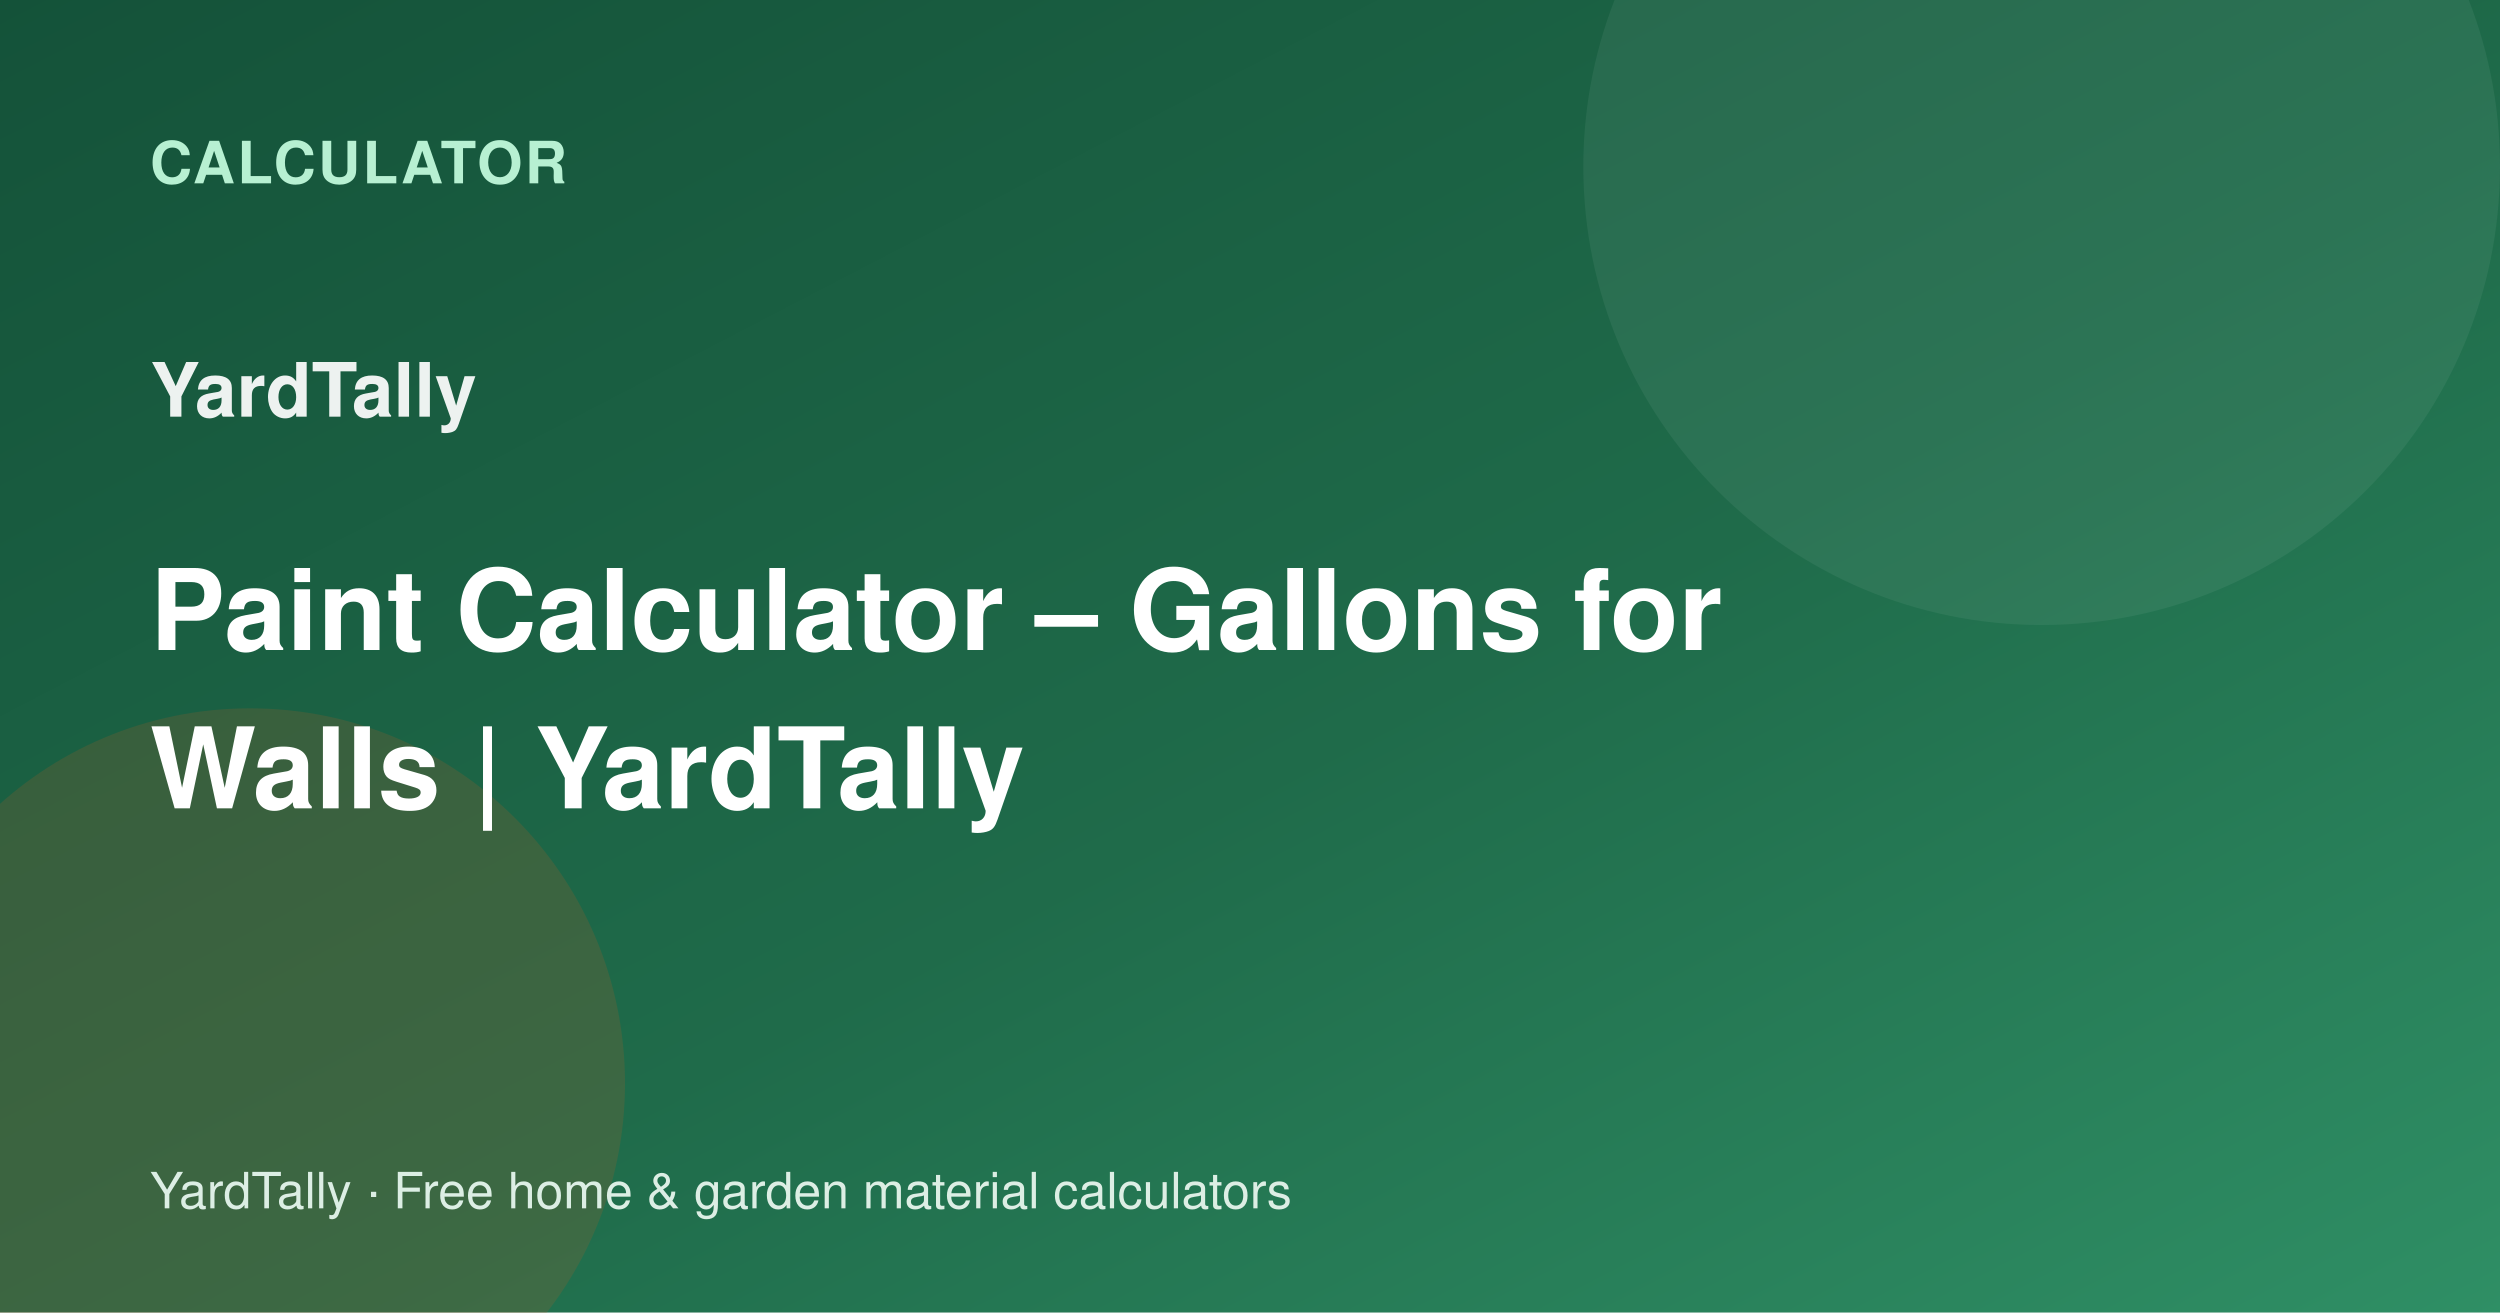
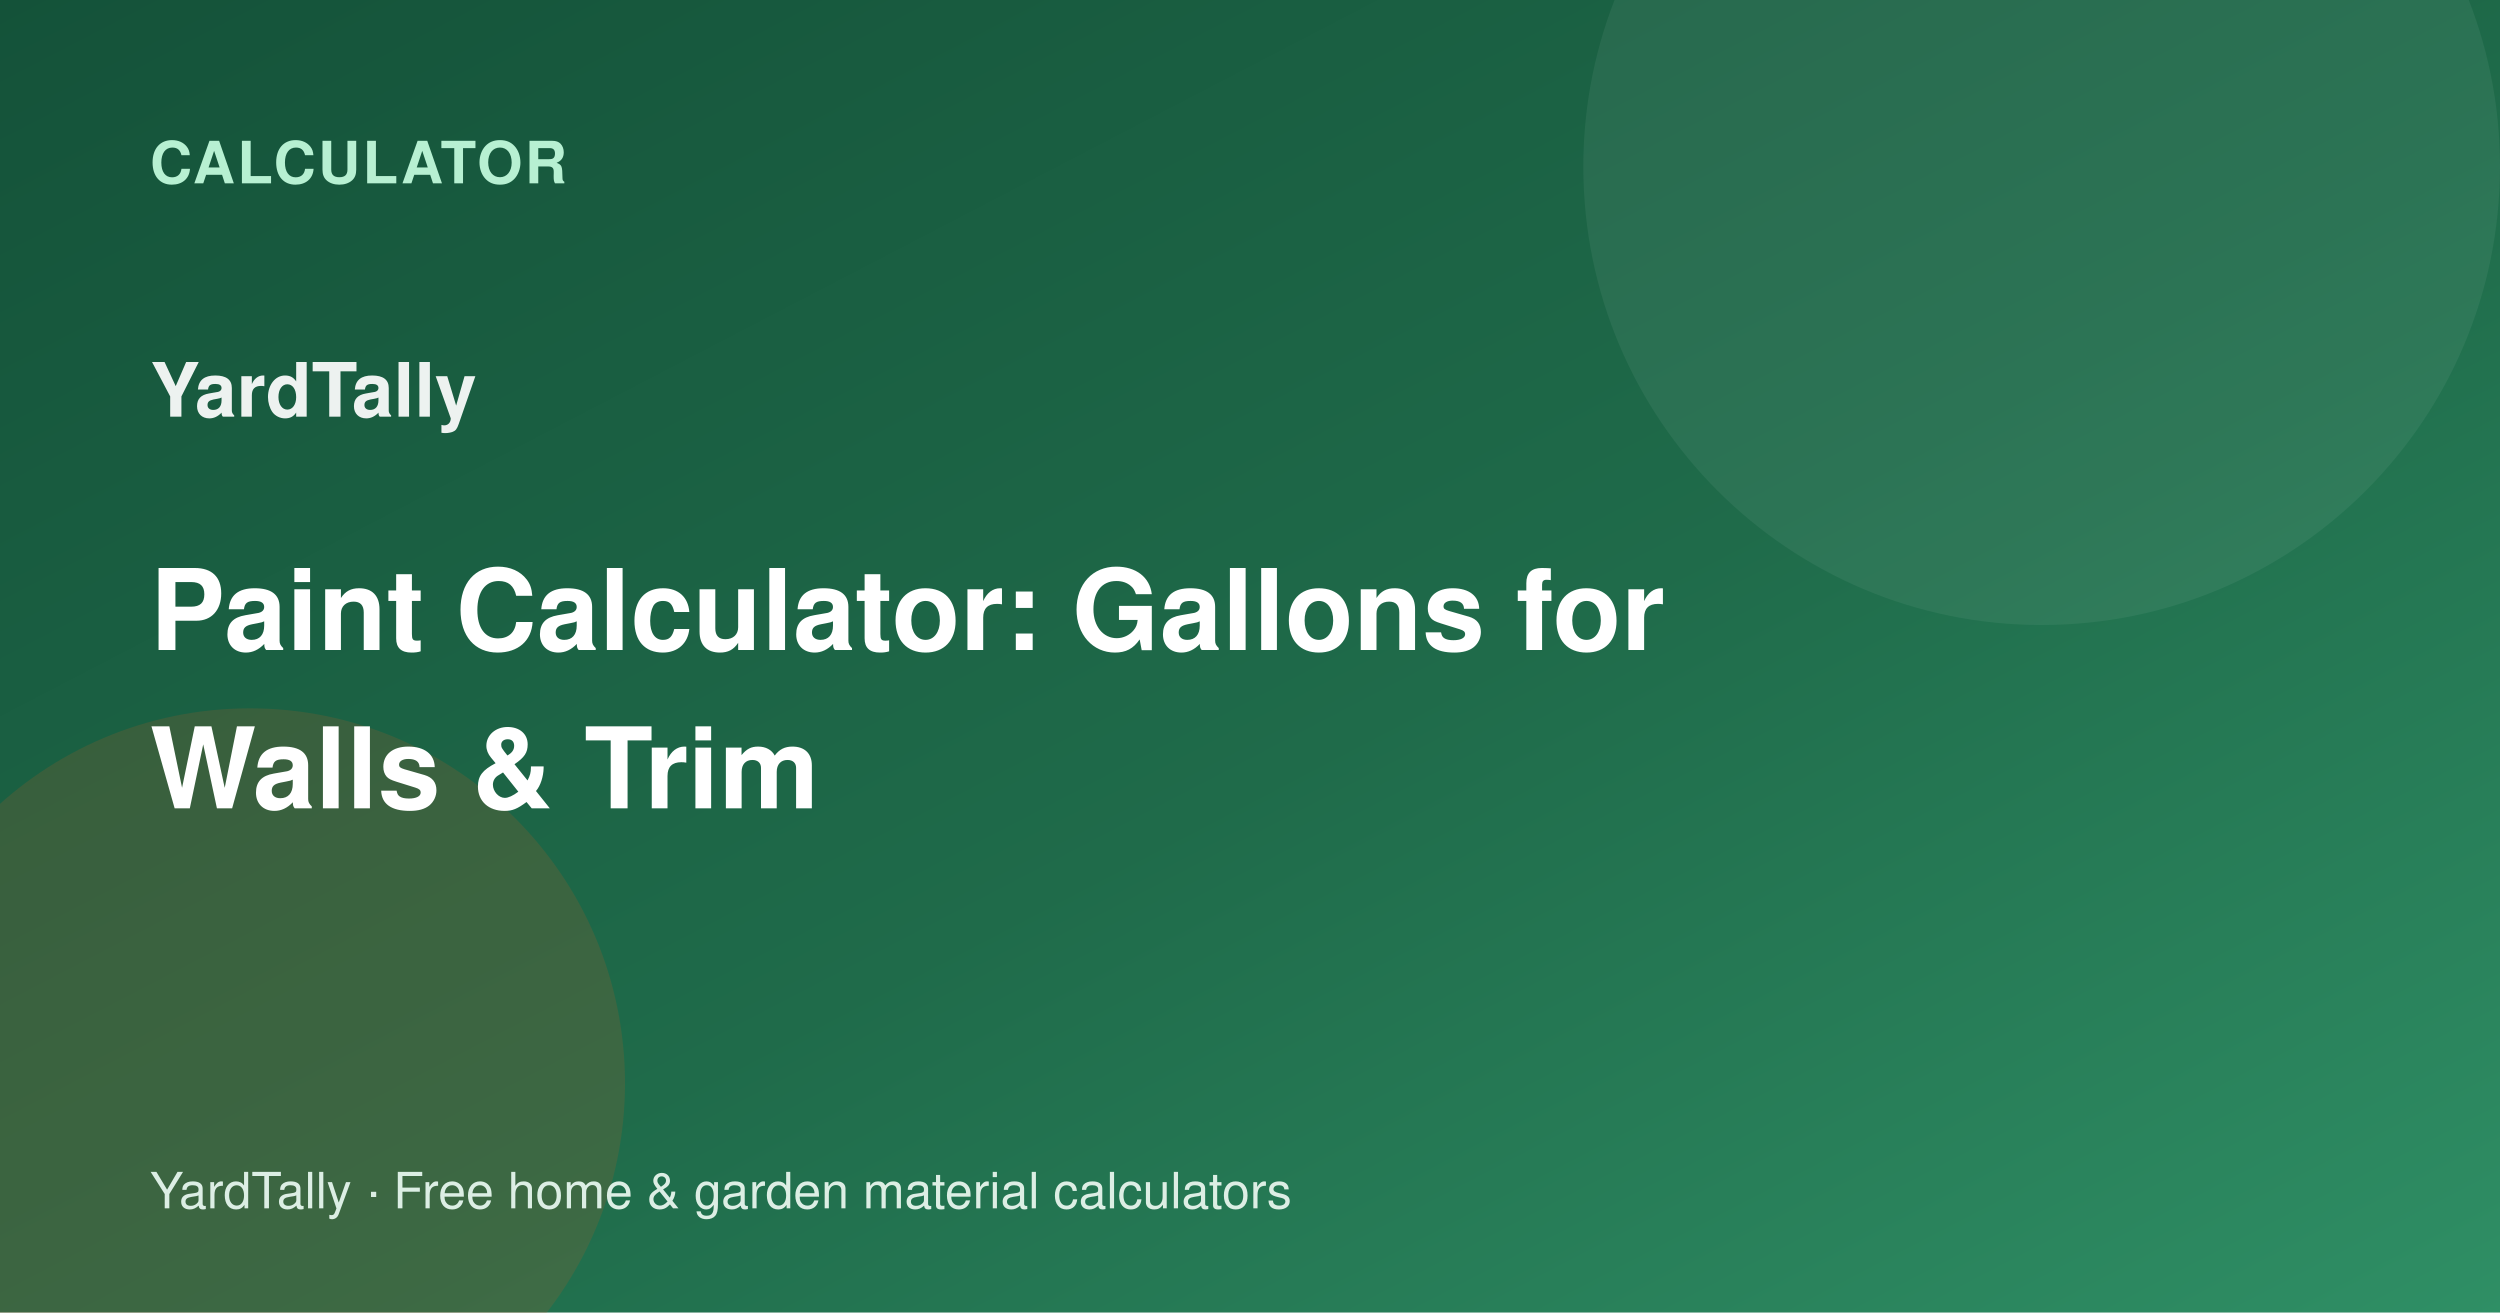
<svg xmlns="http://www.w3.org/2000/svg" width="1200" height="630" viewBox="0 0 1200 630">
  <defs>
    <linearGradient id="bg" x1="0" y1="0" x2="1" y2="1">
      <stop offset="0%" stop-color="#145239" />
      <stop offset="55%" stop-color="#1f6b4a" />
      <stop offset="100%" stop-color="#2f8f65" />
    </linearGradient>
  </defs>
  <rect width="1200" height="630" fill="url(#bg)" />
  <circle cx="980" cy="80" r="220" fill="#ffffff" fill-opacity="0.06" />
  <circle cx="120" cy="520" r="180" fill="#c45c26" fill-opacity="0.18" />
  <text x="72" y="88" font-family="ui-sans-serif, system-ui, Segoe UI, Helvetica, Arial, sans-serif" font-size="28" font-weight="600" fill="#b7f0d2" letter-spacing="0.04em">CALCULATOR</text>
  <text x="72" y="200" font-family="ui-sans-serif, system-ui, Segoe UI, Helvetica, Arial, sans-serif" font-size="36" font-weight="700" fill="#ffffff" fill-opacity="0.92">YardTally</text>
-   <text x="72" y="312" font-family="ui-sans-serif, system-ui, Segoe UI, Helvetica, Arial, sans-serif" font-size="54" font-weight="700" fill="#ffffff">Paint Calculator – Gallons for</text>
-   <text x="72" y="388" font-family="ui-sans-serif, system-ui, Segoe UI, Helvetica, Arial, sans-serif" font-size="54" font-weight="700" fill="#ffffff">Walls | YardTally</text>
+   <text x="72" y="312" font-family="ui-sans-serif, system-ui, Segoe UI, Helvetica, Arial, sans-serif" font-size="54" font-weight="700" fill="#ffffff">Paint Calculator: Gallons for</text>
+   <text x="72" y="388" font-family="ui-sans-serif, system-ui, Segoe UI, Helvetica, Arial, sans-serif" font-size="54" font-weight="700" fill="#ffffff">Walls &amp; Trim</text>
  <text x="72" y="580" font-family="ui-sans-serif, system-ui, Segoe UI, Helvetica, Arial, sans-serif" font-size="24" fill="#dceee4">YardTally · Free home &amp; garden material calculators</text>
</svg>
